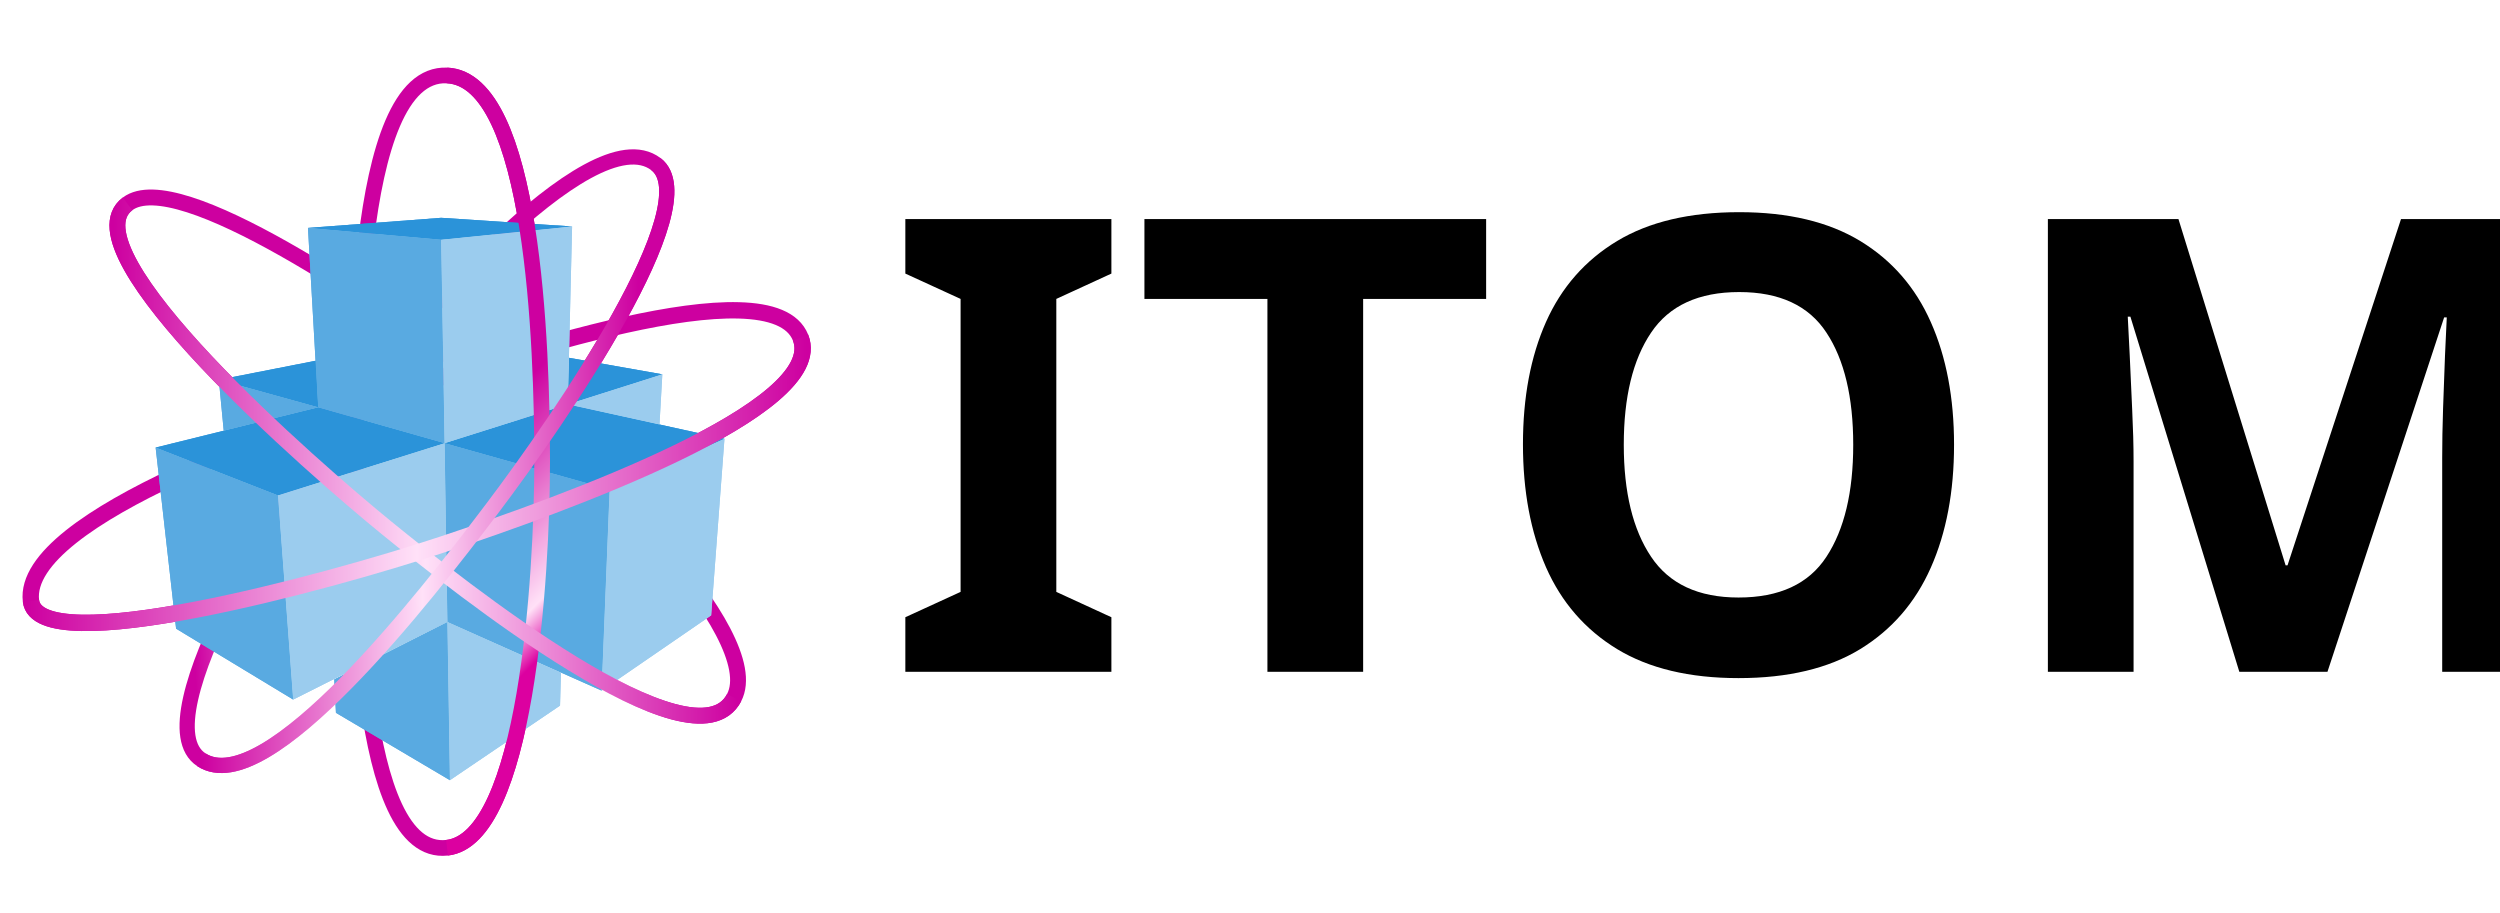
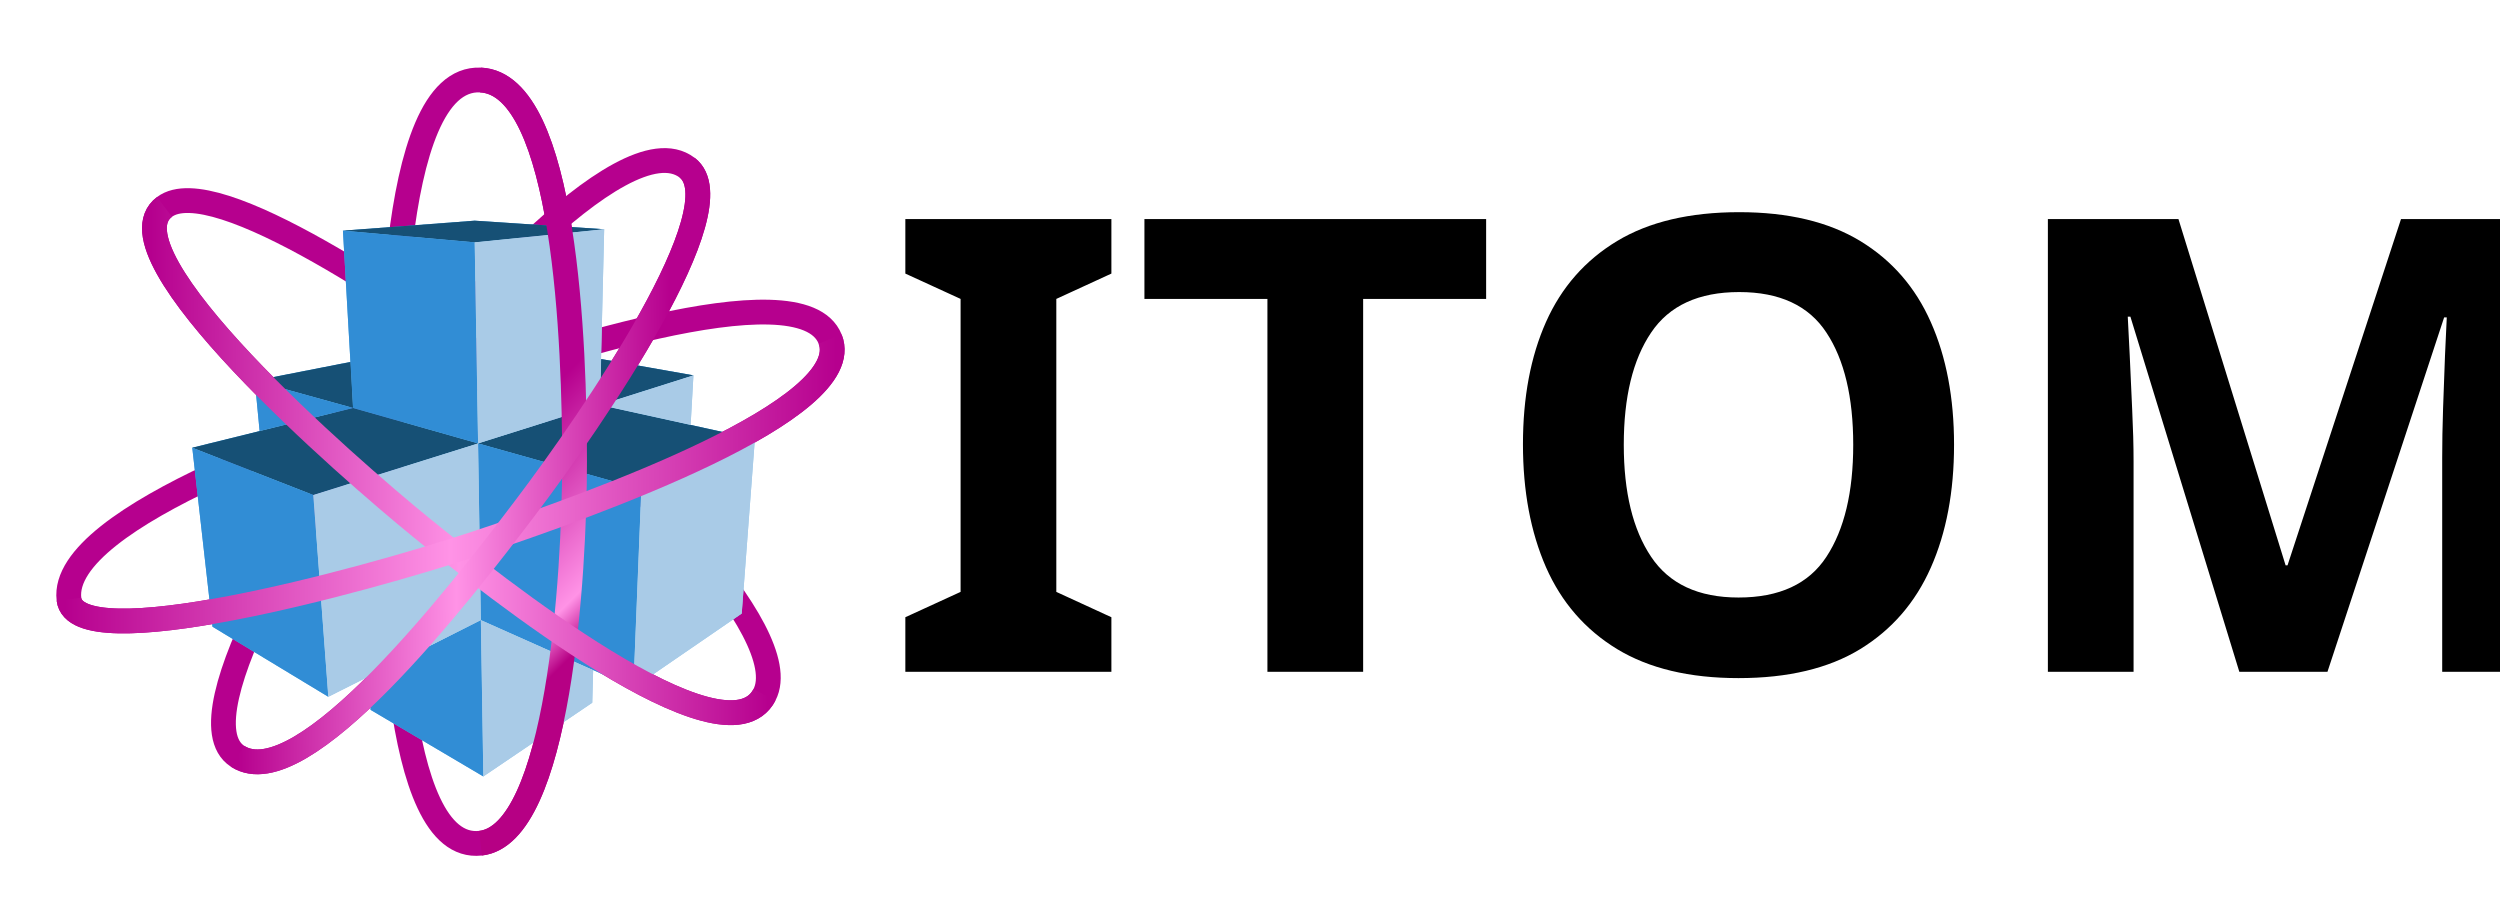
<svg xmlns="http://www.w3.org/2000/svg" xmlns:xlink="http://www.w3.org/1999/xlink" width="222" height="81" id="svg5826" version="1.1">
  <defs id="defs5828">
    <linearGradient xlink:href="#linearGradient4495" id="linearGradient4704" gradientUnits="userSpaceOnUse" x1="113.097" y1="922.788" x2="138.589" y2="862.431" gradientTransform="matrix(0.7733752,0,0,0.7733752,109.8212,-30.87344)" />
    <linearGradient id="linearGradient4495">
      <stop style="stop-color:#cd00a0;stop-opacity:1" offset="0" id="stop4449" />
      <stop id="stop4451" offset="0.505" style="stop-color:#ffe1f8;stop-opacity:1" />
      <stop style="stop-color:#cd00a0;stop-opacity:1" offset="1" id="stop4453" />
    </linearGradient>
    <linearGradient xlink:href="#linearGradient4497" id="linearGradient4702" gradientUnits="userSpaceOnUse" x1="147.637" y1="886.999" x2="194.81" y2="883.427" gradientTransform="matrix(0.7733752,0,0,0.7733752,109.8212,-30.87344)" />
    <linearGradient id="linearGradient4497">
      <stop style="stop-color:#cd00a0;stop-opacity:1" offset="0" id="stop4499" />
      <stop id="stop4501" offset="0.677" style="stop-color:#ffe1f8;stop-opacity:1" />
      <stop style="stop-color:#cd00a0;stop-opacity:1" offset="1" id="stop4503" />
    </linearGradient>
    <linearGradient xlink:href="#Foreground2" id="linearGradient4700" gradientUnits="userSpaceOnUse" x1="86.15" y1="896.351" x2="139.884" y2="917.78" gradientTransform="matrix(0.7733752,0,0,0.7733752,109.8212,-30.87344)" />
    <linearGradient id="Foreground2">
      <stop id="stop4435" offset="0" style="stop-color:#cd00a0;stop-opacity:1" />
      <stop style="stop-color:#ffe1f8;stop-opacity:1" offset="0.5" id="stop4437" />
      <stop id="stop4439" offset="1" style="stop-color:#cd00a0;stop-opacity:1" />
    </linearGradient>
    <linearGradient xlink:href="#Foreground2" id="linearGradient4698" gradientUnits="userSpaceOnUse" x1="64.243" y1="922.635" x2="140.601" y2="918.349" gradientTransform="matrix(0.7733752,0,0,0.7733752,109.8212,-30.87344)" />
    <linearGradient id="linearGradient5934">
      <stop id="stop5936" offset="0" style="stop-color:#cd00a0;stop-opacity:1" />
      <stop style="stop-color:#ffe1f8;stop-opacity:1" offset="0.5" id="stop5938" />
      <stop id="stop5940" offset="1" style="stop-color:#cd00a0;stop-opacity:1" />
    </linearGradient>
    <linearGradient xlink:href="#Foreground1" id="linearGradient4696" gradientUnits="userSpaceOnUse" x1="138.45" y1="924.184" x2="180.732" y2="965.97" gradientTransform="matrix(0.7733752,0,0,0.7733752,109.8212,-30.87344)" />
    <linearGradient id="Foreground1">
      <stop style="stop-color:#cd00a0;stop-opacity:1" offset="0" id="stop4385" />
      <stop id="stop4445" offset="0.805" style="stop-color:#ffe1f7;stop-opacity:1" />
      <stop id="stop4407" offset="1" style="stop-color:#dc00a0;stop-opacity:1" />
    </linearGradient>
    <linearGradient xlink:href="#Foreground2" id="linearGradient4694" gradientUnits="userSpaceOnUse" x1="44.065" y1="922.352" x2="224.239" y2="922.352" gradientTransform="matrix(0.7733752,0,0,0.7733752,109.8212,-30.87344)" />
    <linearGradient id="linearGradient5948">
      <stop id="stop5950" offset="0" style="stop-color:#cd00a0;stop-opacity:1" />
      <stop style="stop-color:#ffe1f8;stop-opacity:1" offset="0.5" id="stop5952" />
      <stop id="stop5954" offset="1" style="stop-color:#cd00a0;stop-opacity:1" />
    </linearGradient>
    <linearGradient xlink:href="#Foreground2" id="linearGradient4692" gradientUnits="userSpaceOnUse" x1="19.093" y1="928.563" x2="244.17" y2="928.563" gradientTransform="matrix(0.7733752,0,0,0.7733752,109.8212,-30.87344)" />
    <linearGradient id="linearGradient5957">
      <stop id="stop5959" offset="0" style="stop-color:#cd00a0;stop-opacity:1" />
      <stop style="stop-color:#ffe1f8;stop-opacity:1" offset="0.5" id="stop5961" />
      <stop id="stop5963" offset="1" style="stop-color:#cd00a0;stop-opacity:1" />
    </linearGradient>
    <linearGradient xlink:href="#linearGradient4447" id="linearGradient4690" gradientUnits="userSpaceOnUse" x1="68.878" y1="923.795" x2="195.958" y2="922.723" gradientTransform="matrix(0.7733752,0,0,0.7733752,109.8212,-30.87344)" />
    <linearGradient id="linearGradient4447">
      <stop id="stop4489" offset="0" style="stop-color:#cd00a0;stop-opacity:1" />
      <stop style="stop-color:#ffe1f8;stop-opacity:1" offset="0.505" id="stop4491" />
      <stop id="stop4493" offset="1" style="stop-color:#cd00a0;stop-opacity:1" />
    </linearGradient>
    <linearGradient y2="922.723" x2="195.958" y1="923.795" x1="68.878" gradientTransform="matrix(0.7733752,0,0,0.7733752,109.8212,-30.87344)" gradientUnits="userSpaceOnUse" id="linearGradient6009" xlink:href="#linearGradient4447" />
    <linearGradient xlink:href="#linearGradient4447" id="linearGradient6181" gradientUnits="userSpaceOnUse" gradientTransform="matrix(0.3053881,0,0,0.3053881,-2.44206,729.5535)" x1="68.878" y1="923.795" x2="195.958" y2="922.723" />
    <linearGradient xlink:href="#Foreground2" id="linearGradient6184" gradientUnits="userSpaceOnUse" gradientTransform="matrix(0.3053881,0,0,0.3053881,-2.44206,729.5535)" x1="19.093" y1="928.563" x2="244.17" y2="928.563" />
    <linearGradient xlink:href="#Foreground2" id="linearGradient6187" gradientUnits="userSpaceOnUse" gradientTransform="matrix(0.3053881,0,0,0.3053881,-2.44206,729.5535)" x1="44.065" y1="922.352" x2="224.239" y2="922.352" />
    <linearGradient xlink:href="#Foreground1" id="linearGradient6190" gradientUnits="userSpaceOnUse" gradientTransform="matrix(0.3053881,0,0,0.3053881,-2.44206,729.5535)" x1="138.45" y1="924.184" x2="180.732" y2="965.97" />
    <linearGradient xlink:href="#Foreground2" id="linearGradient6223" gradientUnits="userSpaceOnUse" gradientTransform="matrix(0.3053881,0,0,0.3053881,-2.442058,729.5535)" x1="64.243" y1="922.635" x2="140.601" y2="918.349" />
    <linearGradient xlink:href="#Foreground2" id="linearGradient6226" gradientUnits="userSpaceOnUse" gradientTransform="matrix(0.3053881,0,0,0.3053881,-2.442058,729.5535)" x1="86.15" y1="896.351" x2="139.884" y2="917.78" />
    <linearGradient xlink:href="#linearGradient4497" id="linearGradient6229" gradientUnits="userSpaceOnUse" gradientTransform="matrix(0.3053881,0,0,0.3053881,-2.442058,729.5535)" x1="147.637" y1="886.999" x2="194.81" y2="883.427" />
    <linearGradient xlink:href="#linearGradient4495" id="linearGradient6232" gradientUnits="userSpaceOnUse" gradientTransform="matrix(0.3053881,0,0,0.3053881,-2.442058,729.5535)" x1="113.097" y1="922.788" x2="138.589" y2="862.431" />
-     <linearGradient xlink:href="#linearGradient4495-5" id="linearGradient12840" gradientUnits="userSpaceOnUse" gradientTransform="matrix(0.9669041,0,0,0.9597177,84.37092,-208.1864)" x1="113.097" y1="922.788" x2="138.589" y2="862.431" />
    <linearGradient id="linearGradient4495-5">
      <stop style="stop-color:#cd00a0;stop-opacity:1" offset="0" id="stop4449-1" />
      <stop id="stop4451-6" offset="0.505" style="stop-color:#ffe1f8;stop-opacity:1" />
      <stop style="stop-color:#cd00a0;stop-opacity:1" offset="1" id="stop4453-1" />
    </linearGradient>
-     <linearGradient xlink:href="#linearGradient4497-9" id="linearGradient12837" gradientUnits="userSpaceOnUse" gradientTransform="matrix(0.9669041,0,0,0.9597177,84.37092,-208.1864)" x1="147.637" y1="886.999" x2="194.81" y2="883.427" />
    <linearGradient id="linearGradient4497-9">
      <stop style="stop-color:#cd00a0;stop-opacity:1" offset="0" id="stop4499-7" />
      <stop id="stop4501-3" offset="0.677" style="stop-color:#ffe1f8;stop-opacity:1" />
      <stop style="stop-color:#cd00a0;stop-opacity:1" offset="1" id="stop4503-5" />
    </linearGradient>
-     <linearGradient xlink:href="#Foreground2-0" id="linearGradient12834" gradientUnits="userSpaceOnUse" gradientTransform="matrix(0.9669041,0,0,0.9597177,84.37092,-208.1864)" x1="86.15" y1="896.351" x2="139.884" y2="917.78" />
    <linearGradient id="Foreground2-0">
      <stop id="stop4435-0" offset="0" style="stop-color:#cd00a0;stop-opacity:1" />
      <stop style="stop-color:#ffe1f8;stop-opacity:1" offset="0.5" id="stop4437-6" />
      <stop id="stop4439-5" offset="1" style="stop-color:#cd00a0;stop-opacity:1" />
    </linearGradient>
-     <linearGradient xlink:href="#Foreground2-0" id="linearGradient12831" gradientUnits="userSpaceOnUse" gradientTransform="matrix(0.9669041,0,0,0.9597177,84.37092,-208.1864)" x1="64.243" y1="922.635" x2="140.601" y2="918.349" />
    <linearGradient id="linearGradient12908">
      <stop id="stop12910" offset="0" style="stop-color:#cd00a0;stop-opacity:1" />
      <stop style="stop-color:#ffe1f8;stop-opacity:1" offset="0.5" id="stop12912" />
      <stop id="stop12914" offset="1" style="stop-color:#cd00a0;stop-opacity:1" />
    </linearGradient>
-     <linearGradient xlink:href="#Foreground1-1" id="linearGradient12798" gradientUnits="userSpaceOnUse" gradientTransform="matrix(0.9669041,0,0,0.9597177,84.37092,-208.1864)" x1="138.45" y1="924.184" x2="180.732" y2="965.97" />
    <linearGradient id="Foreground1-1">
      <stop style="stop-color:#cd00a0;stop-opacity:1" offset="0" id="stop4385-8" />
      <stop id="stop4445-2" offset="0.805" style="stop-color:#ffe1f7;stop-opacity:1" />
      <stop id="stop4407-7" offset="1" style="stop-color:#dc00a0;stop-opacity:1" />
    </linearGradient>
-     <linearGradient xlink:href="#Foreground2-0" id="linearGradient12795" gradientUnits="userSpaceOnUse" gradientTransform="matrix(0.9669041,0,0,0.9597177,84.37092,-208.1864)" x1="44.065" y1="922.352" x2="224.239" y2="922.352" />
    <linearGradient id="linearGradient12922">
      <stop id="stop12924" offset="0" style="stop-color:#cd00a0;stop-opacity:1" />
      <stop style="stop-color:#ffe1f8;stop-opacity:1" offset="0.5" id="stop12926" />
      <stop id="stop12928" offset="1" style="stop-color:#cd00a0;stop-opacity:1" />
    </linearGradient>
-     <linearGradient xlink:href="#Foreground2-0" id="linearGradient12792" gradientUnits="userSpaceOnUse" gradientTransform="matrix(0.9669041,0,0,0.9597177,84.37092,-208.1864)" x1="19.093" y1="928.563" x2="244.17" y2="928.563" />
    <linearGradient id="linearGradient12931">
      <stop id="stop12933" offset="0" style="stop-color:#cd00a0;stop-opacity:1" />
      <stop style="stop-color:#ffe1f8;stop-opacity:1" offset="0.5" id="stop12935" />
      <stop id="stop12937" offset="1" style="stop-color:#cd00a0;stop-opacity:1" />
    </linearGradient>
    <linearGradient xlink:href="#linearGradient4447-2" id="linearGradient12789" gradientUnits="userSpaceOnUse" gradientTransform="matrix(0.9669041,0,0,0.9597177,84.37092,-208.1864)" x1="68.878" y1="923.795" x2="195.958" y2="922.723" />
    <linearGradient id="linearGradient4447-2">
      <stop id="stop4489-4" offset="0" style="stop-color:#cd00a0;stop-opacity:1" />
      <stop style="stop-color:#ffe1f8;stop-opacity:1" offset="0.505" id="stop4491-5" />
      <stop id="stop4493-2" offset="1" style="stop-color:#cd00a0;stop-opacity:1" />
    </linearGradient>
-     <linearGradient y2="922.723" x2="195.958" y1="923.795" x1="68.878" gradientTransform="matrix(0.9669041,0,0,0.9597177,84.37092,-208.1864)" gradientUnits="userSpaceOnUse" id="linearGradient12983" xlink:href="#linearGradient4447-2" />
+     <linearGradient xlink:href="#linearGradient5243" id="linearGradient55890" gradientUnits="userSpaceOnUse" gradientTransform="matrix(0.9650339,0,0,0.957039,84.40192,-224.1538)" x1="113.097" y1="922.788" x2="138.589" y2="862.431" />
+     <linearGradient id="linearGradient5243">
+       <stop style="stop-color:#b6008d;stop-opacity:1" offset="0" id="stop5237" />
+       <stop id="stop5239" offset="0.505" style="stop-color:#b6008c;stop-opacity:1" />
+       <stop style="stop-color:#b6008e;stop-opacity:1" offset="1" id="stop5241" />
+     </linearGradient>
+     <linearGradient xlink:href="#linearGradient5219" id="linearGradient55892" gradientUnits="userSpaceOnUse" gradientTransform="matrix(0.9650339,0,0,0.957039,84.40192,-224.1538)" x1="147.637" y1="886.999" x2="194.81" y2="883.427" />
+     <linearGradient id="linearGradient5219">
+       <stop id="stop5213" offset="0" style="stop-color:#b6008e;stop-opacity:1" />
+       <stop style="stop-color:#b6008c;stop-opacity:1" offset="0.677" id="stop5215" />
+       <stop id="stop5217" offset="1" style="stop-color:#b6008e;stop-opacity:1" />
+     </linearGradient>
+     <linearGradient xlink:href="#linearGradient5235" id="linearGradient55894" gradientUnits="userSpaceOnUse" gradientTransform="matrix(0.9650339,0,0,0.957039,84.40192,-224.1538)" x1="86.15" y1="896.351" x2="139.884" y2="917.78" />
+     <linearGradient id="linearGradient5235">
+       <stop style="stop-color:#b6008e;stop-opacity:1" offset="0" id="stop5229" />
+       <stop id="stop5231" offset="0.5" style="stop-color:#b6008c;stop-opacity:1" />
+       <stop style="stop-color:#b6008e;stop-opacity:1" offset="1" id="stop5233" />
+     </linearGradient>
+     <linearGradient xlink:href="#linearGradient5235" id="linearGradient55896" gradientUnits="userSpaceOnUse" gradientTransform="matrix(0.9650339,0,0,0.957039,84.40192,-224.1538)" x1="64.243" y1="922.635" x2="140.601" y2="918.349" />
+     <linearGradient id="linearGradient4129">
+       <stop style="stop-color:#b6008e;stop-opacity:1" offset="0" id="stop4131" />
+       <stop id="stop4133" offset="0.5" style="stop-color:#b6008c;stop-opacity:1" />
+       <stop style="stop-color:#b6008e;stop-opacity:1" offset="1" id="stop4135" />
+     </linearGradient>
+     <linearGradient xlink:href="#linearGradient5195" id="linearGradient55898" gradientUnits="userSpaceOnUse" gradientTransform="matrix(0.9650339,0,0,0.957039,84.4019,-224.1538)" x1="138.45" y1="924.184" x2="180.732" y2="965.97" />
+     <linearGradient id="linearGradient5195">
+       <stop id="stop5189" offset="0" style="stop-color:#b6008e;stop-opacity:1" />
+       <stop style="stop-color:#ff93e6;stop-opacity:1;" offset="0.805" id="stop5191" />
+       <stop style="stop-color:#b60084;stop-opacity:1" offset="1" id="stop5193" />
+     </linearGradient>
+     <linearGradient xlink:href="#linearGradient5187" id="linearGradient55900" gradientUnits="userSpaceOnUse" gradientTransform="matrix(0.9650339,0,0,0.957039,84.4019,-224.1538)" x1="44.065" y1="922.352" x2="224.239" y2="922.352" />
+     <linearGradient id="linearGradient5187">
+       <stop style="stop-color:#b5008e;stop-opacity:1" offset="0" id="stop5181" />
+       <stop id="stop5183" offset="0.5" style="stop-color:#ff93e6;stop-opacity:1;" />
+       <stop style="stop-color:#b6008e;stop-opacity:1" offset="1" id="stop5185" />
+     </linearGradient>
+     <linearGradient xlink:href="#linearGradient5211" id="linearGradient55902" gradientUnits="userSpaceOnUse" gradientTransform="matrix(0.9650339,0,0,0.957039,84.4019,-224.1538)" x1="19.093" y1="928.563" x2="244.17" y2="928.563" />
+     <linearGradient id="linearGradient5211">
+       <stop style="stop-color:#b6008e;stop-opacity:1" offset="0" id="stop5205" />
+       <stop id="stop5207" offset="0.5" style="stop-color:#ff93e6;stop-opacity:1;" />
+       <stop style="stop-color:#b6008e;stop-opacity:1" offset="1" id="stop5209" />
+     </linearGradient>
+     <linearGradient xlink:href="#linearGradient5203" id="linearGradient55904" gradientUnits="userSpaceOnUse" gradientTransform="matrix(0.9650339,0,0,0.957039,84.4019,-224.1538)" x1="68.878" y1="923.795" x2="195.958" y2="922.723" />
+     <linearGradient id="linearGradient5203">
+       <stop style="stop-color:#b6008e;stop-opacity:1" offset="0" id="stop5197" />
+       <stop id="stop5199" offset="0.505" style="stop-color:#ff93e6;stop-opacity:1;" />
+       <stop style="stop-color:#b6008e;stop-opacity:1" offset="1" id="stop5201" />
+     </linearGradient>
+     <linearGradient y2="922.723" x2="195.958" y1="923.795" x1="68.878" gradientTransform="matrix(0.9650339,0,0,0.957039,84.4019,-224.1538)" gradientUnits="userSpaceOnUse" id="linearGradient4196" xlink:href="#linearGradient5203" />
  </defs>
  <g id="layer1" transform="translate(0,-971.3622)">
    <text xml:space="preserve" style="font-size:7.038px;font-style:normal;font-variant:normal;font-weight:bold;font-stretch:normal;line-height:125%;letter-spacing:0px;word-spacing:0px;fill:#000000;fill-opacity:1;stroke:none;font-family:Aharoni;-inkscape-font-specification:Aharoni Bold" x="78.596" y="1031.015" id="text6176">
      <tspan id="tspan6178" x="78.596" y="1031.015" style="font-size:56.302px;font-style:normal;font-variant:normal;font-weight:bold;font-stretch:normal;font-family:Aharoni;-inkscape-font-specification:Aharoni Bold">ITOM</tspan>
    </text>
-     <g transform="matrix(0.3181825,0,0,0.3181825,-30.33048,796.8157)" style="display:inline" id="g12842">
-       <path id="path4578" d="m 246.63,677.401 c 0,32.259 -4.486,105.321 -26.543,107.767 -25.179,2.792 -25.254,-77.427 -25.254,-103.291 0,-25.864 -1.377,-113.481 25.254,-112.243 24.162,1.123 26.543,75.509 26.543,107.767 z" style="fill:none;stroke:url(#linearGradient12840);stroke-width:4.381;stroke-linecap:butt;stroke-linejoin:miter;stroke-miterlimit:4;stroke-opacity:1;stroke-dasharray:none;display:inline" />
-       <path id="path4580" d="m 229.631,654.366 c 28.928,20.992 79.781,71.264 70.573,88.914 -11.11,21.295 -76.599,-30.775 -96.952,-47.35 -20.353,-16.575 -89.975,-77.171 -72.335,-90.453 14.005,-10.544 69.785,27.896 98.713,48.888 z" style="fill:none;stroke:url(#linearGradient12837);stroke-width:4.431;stroke-linecap:butt;stroke-linejoin:miter;stroke-miterlimit:4;stroke-opacity:1;stroke-dasharray:none;display:inline" />
-       <path id="path4582" d="m 218.931,700.483 c -33.143,10.998 -112.972,32.502 -114.965,15.795 -2.816,-23.609 76.575,-50.108 102.765,-58.549 26.959,-8.688 103.831,-35.602 112.018,-14.92 7.863,19.864 -66.675,46.676 -99.818,57.674 z" style="fill:none;stroke:url(#linearGradient12834);stroke-width:4.567;stroke-linecap:butt;stroke-linejoin:miter;stroke-miterlimit:4;stroke-opacity:1;stroke-dasharray:none;display:inline" />
-       <path id="path4584" d="m 232.876,690.232 c -18.883,24.98 -63.22,82.139 -81.324,70.394 -17.133,-11.115 25.421,-77.569 40.561,-97.598 15.139,-20.029 67.916,-82.605 86.27,-68.647 14.482,11.014 -26.624,70.871 -45.506,95.852 z" style="fill:none;stroke:url(#linearGradient12831);stroke-width:4.252;stroke-linecap:butt;stroke-linejoin:miter;stroke-miterlimit:4;stroke-opacity:1;stroke-dasharray:none;display:inline" />
-       <path style="fill:#2b93d9;fill-opacity:1;fill-rule:evenodd;stroke:none;display:inline" d="m 138.757,673.482 34.155,13.358 46.493,-14.578 -35.277,-10.013 z" id="path4588" />
-       <path style="fill:#2b93d9;fill-opacity:1;fill-rule:evenodd;stroke:none;display:inline" d="m 184.128,662.249 -27.732,-7.691 27.044,-5.313 z" id="path4590" />
-       <path style="fill:#2b93d9;fill-opacity:1;fill-rule:evenodd;stroke:none;display:inline" d="m 219.405,672.262 34.38,-10.85 43.725,9.625 -32.05,14.173 z" id="path4592" />
-       <path style="fill:#2b93d9;fill-opacity:1;fill-rule:evenodd;stroke:none;display:inline" d="m 254.988,611.776 -36.539,-2.416 -37.176,2.821 37.176,3.302 z" id="path4594" />
-       <path style="fill:#2b93d9;fill-opacity:1;fill-rule:evenodd;stroke:none;display:inline" d="m 253.785,661.412 26.386,-8.372 -26.021,-4.604 z" id="path4596" />
-       <path style="fill:#59aae1;fill-opacity:1;fill-rule:evenodd;stroke:none;display:inline" d="m 219.405,672.262 46.059,12.937 -2.243,56.117 -43.032,-19.157 z" id="path4598" />
-       <path style="fill:#59aae1;fill-opacity:1;fill-rule:evenodd;stroke:none;display:inline" d="m 220.188,722.158 0.699,44.158 -31.807,-18.807 -0.467,-9.31 31.575,-16.04 z" id="path4600" />
-       <path style="fill:#59aae1;fill-opacity:1;fill-rule:evenodd;stroke:none;display:inline" d="m 177.144,743.815 -4.231,-56.975 -34.155,-13.358 5.71,50.549 z" id="path4602" />
-       <path style="fill:#59aae1;fill-opacity:1;fill-rule:evenodd;stroke:none;display:inline" d="m 156.396,654.557 1.364,14.206 26.369,-6.515 z" id="path4604" />
-       <path style="fill:#59aae1;fill-opacity:1;fill-rule:evenodd;stroke:none;display:inline" d="m 184.128,662.249 -2.855,-50.068 37.176,3.302 0.956,56.78 z" id="path4606" />
-       <path style="fill:#9bccee;fill-opacity:1;fill-rule:evenodd;stroke:none;display:inline" d="m 177.144,743.815 43.045,-21.657 -0.783,-49.897 -46.493,14.578 z" id="path4608" />
-       <path style="fill:#9bccee;fill-opacity:1;fill-rule:evenodd;stroke:none;display:inline" d="m 220.887,766.316 30.736,-20.823 0.251,-9.159 -31.686,-14.175 z" id="path4610" />
-       <path style="fill:#9bccee;fill-opacity:1;fill-rule:evenodd;stroke:none;display:inline" d="m 297.51,671.036 -3.713,49.268 -30.577,21.011 2.243,-56.117 z" id="path4612" />
-       <path style="fill:#9bccee;fill-opacity:1;fill-rule:evenodd;stroke:none;display:inline" d="m 280.171,653.039 -0.793,13.99 -25.593,-5.617 z" id="path4614" />
-       <path style="fill:#9bccee;fill-opacity:1;fill-rule:evenodd;stroke:none;display:inline" d="m 218.449,615.482 0.956,56.78 34.38,-10.85 1.203,-49.636 z" id="path4616" />
-       <path id="path4620" d="m 138.757,673.482 34.155,13.358 46.493,-14.578 -35.277,-10.013 z" style="fill:#2b93d9;fill-opacity:1;fill-rule:evenodd;stroke:none;display:inline" />
-       <path id="path4622" d="m 184.128,662.249 -27.732,-7.691 27.044,-5.313 z" style="fill:#2b93d9;fill-opacity:1;fill-rule:evenodd;stroke:none;display:inline" />
-       <path id="path4624" d="m 219.405,672.262 34.38,-10.85 43.725,9.625 -32.05,14.173 z" style="fill:#2b93d9;fill-opacity:1;fill-rule:evenodd;stroke:none;display:inline" />
-       <path id="path4626" d="m 254.988,611.776 -36.539,-2.416 -37.176,2.821 37.176,3.302 z" style="fill:#2b93d9;fill-opacity:1;fill-rule:evenodd;stroke:none;display:inline" />
-       <path id="path4628" d="m 253.785,661.412 26.386,-8.372 -26.021,-4.604 z" style="fill:#2b93d9;fill-opacity:1;fill-rule:evenodd;stroke:none;display:inline" />
-       <path id="path4630" d="m 219.405,672.262 46.059,12.937 -2.243,56.117 -43.032,-19.157 z" style="fill:#59aae1;fill-opacity:1;fill-rule:evenodd;stroke:none;display:inline" />
-       <path id="path4632" d="m 220.188,722.158 0.699,44.158 -31.807,-18.807 -0.467,-9.31 31.575,-16.04 z" style="fill:#59aae1;fill-opacity:1;fill-rule:evenodd;stroke:none;display:inline" />
-       <path id="path4634" d="m 177.144,743.815 -4.231,-56.975 -34.155,-13.358 5.71,50.549 z" style="fill:#59aae1;fill-opacity:1;fill-rule:evenodd;stroke:none;display:inline" />
-       <path id="path4636" d="m 156.396,654.557 1.364,14.206 26.369,-6.515 z" style="fill:#59aae1;fill-opacity:1;fill-rule:evenodd;stroke:none;display:inline" />
-       <path id="path4638" d="m 184.128,662.249 -2.855,-50.068 37.176,3.302 0.956,56.78 z" style="fill:#59aae1;fill-opacity:1;fill-rule:evenodd;stroke:none;display:inline" />
-       <path id="path4640" d="m 177.144,743.815 43.045,-21.657 -0.783,-49.897 -46.493,14.578 z" style="fill:#9bccee;fill-opacity:1;fill-rule:evenodd;stroke:none;display:inline" />
-       <path id="path4642" d="m 220.887,766.316 30.736,-20.823 0.251,-9.159 -31.686,-14.175 z" style="fill:#9bccee;fill-opacity:1;fill-rule:evenodd;stroke:none;display:inline" />
-       <path id="path4644" d="m 297.51,671.036 -3.713,49.268 -30.577,21.011 2.243,-56.117 z" style="fill:#9bccee;fill-opacity:1;fill-rule:evenodd;stroke:none;display:inline" />
-       <path id="path4646" d="m 280.171,653.039 -0.793,13.99 -25.593,-5.617 z" style="fill:#9bccee;fill-opacity:1;fill-rule:evenodd;stroke:none;display:inline" />
-       <path id="path4648" d="m 218.449,615.482 0.956,56.78 34.38,-10.85 1.203,-49.636 z" style="fill:#9bccee;fill-opacity:1;fill-rule:evenodd;stroke:none;display:inline" />
-       <path style="fill:none;stroke:url(#linearGradient12798);stroke-width:4.381;stroke-linecap:butt;stroke-linejoin:miter;stroke-miterlimit:4;stroke-opacity:1;stroke-dasharray:none;display:inline" d="m 220.087,569.634 c 24.162,1.123 26.543,75.508 26.543,107.767 0,32.259 -4.486,105.321 -26.543,107.767" id="path4662" />
-       <path style="fill:none;stroke:url(#linearGradient12795);stroke-width:4.431;stroke-linecap:butt;stroke-linejoin:miter;stroke-miterlimit:4;stroke-opacity:1;stroke-dasharray:none;display:inline" d="M 300.205,743.28 C 289.095,764.575 223.606,712.505 203.253,695.93 182.9,679.355 113.278,618.759 130.919,605.478" id="path4664" />
-       <path style="fill:none;stroke:url(#linearGradient12792);stroke-width:4.567;stroke-linecap:butt;stroke-linejoin:miter;stroke-miterlimit:4;stroke-opacity:1;stroke-dasharray:none;display:inline" d="m 318.749,642.808 c 7.863,19.864 -66.675,46.676 -99.818,57.674 -33.143,10.998 -112.972,32.502 -114.965,15.795" id="path4666" />
-       <path style="fill:none;stroke:url(#linearGradient12983);stroke-width:4.252;stroke-linecap:butt;stroke-linejoin:miter;stroke-miterlimit:4;stroke-opacity:1;stroke-dasharray:none;display:inline" d="m 278.382,594.381 c 14.482,11.014 -26.624,70.871 -45.506,95.852 -18.883,24.98 -63.22,82.139 -81.324,70.394" id="path4668" />
+     <g transform="matrix(0.3153154,0,0,0.3153154,-26.65602,804.5721)" style="display:inline" id="g4063">
+       <path id="path4578" d="m 246.347,658.962 c 0,32.169 -4.478,105.027 -26.492,107.466 -25.131,2.785 -25.206,-77.211 -25.206,-103.003 0,-25.792 -1.374,-113.164 25.206,-111.93 24.115,1.12 26.492,75.298 26.492,107.466 z" style="fill:none;stroke:url(#linearGradient55890);stroke-width:6.983;stroke-linecap:butt;stroke-linejoin:miter;stroke-miterlimit:4;stroke-opacity:1;stroke-dasharray:none;display:inline" transform="translate(4.9229924e-6,0)" />
+       <path id="path4580" d="m 229.382,635.991 c 28.872,20.934 79.627,71.065 70.437,88.666 -11.088,21.235 -76.45,-30.689 -96.764,-47.218 -20.314,-16.528 -89.801,-76.956 -72.195,-90.2 13.978,-10.515 69.65,27.818 98.522,48.752 z" style="fill:none;stroke:url(#linearGradient55892);stroke-width:6.983;stroke-linecap:butt;stroke-linejoin:miter;stroke-miterlimit:4;stroke-opacity:1;stroke-dasharray:none;display:inline" transform="translate(4.9229924e-6,0)" />
+       <path id="path4582" d="m 218.702,681.979 c -33.079,10.967 -112.754,32.411 -114.742,15.751 -2.811,-23.543 76.427,-49.968 102.567,-58.385 26.907,-8.664 103.63,-35.502 111.801,-14.879 7.848,19.808 -66.546,46.546 -99.625,57.513 z" style="fill:none;stroke:url(#linearGradient55894);stroke-width:6.983;stroke-linecap:butt;stroke-linejoin:miter;stroke-miterlimit:4;stroke-opacity:1;stroke-dasharray:none;display:inline" transform="translate(4.9229924e-6,0)" />
+       <path id="path4584" d="m 232.62,671.757 c -18.846,24.911 -63.097,81.909 -81.167,70.197 -17.1,-11.084 25.372,-77.353 40.482,-97.326 15.11,-19.973 67.785,-82.375 86.103,-68.455 14.454,10.983 -26.572,70.673 -45.418,95.584 z" style="fill:none;stroke:url(#linearGradient55896);stroke-width:6.983;stroke-linecap:butt;stroke-linejoin:miter;stroke-miterlimit:4;stroke-opacity:1;stroke-dasharray:none;display:inline" transform="translate(4.9229924e-6,0)" />
+       <path style="fill:#2b93d9;fill-opacity:1;fill-rule:evenodd;stroke:none;display:inline" d="m 138.683,655.053 34.089,13.321 46.403,-14.538 -35.209,-9.985 z" id="path4588" transform="translate(4.9229924e-6,0)" />
+       <path style="fill:#2b93d9;fill-opacity:1;fill-rule:evenodd;stroke:none;display:inline" d="m 183.966,643.852 -27.679,-7.67 26.992,-5.298 z" id="path4590" transform="translate(4.9229924e-6,0)" />
+       <path style="fill:#2b93d9;fill-opacity:1;fill-rule:evenodd;stroke:none;display:inline" d="m 219.175,653.837 34.313,-10.82 43.641,9.598 -31.988,14.133 z" id="path4592" transform="translate(4.9229924e-6,0)" />
+       <path style="fill:#2b93d9;fill-opacity:1;fill-rule:evenodd;stroke:none;display:inline" d="m 254.689,593.52 -36.468,-2.409 -37.104,2.813 37.104,3.292 z" id="path4594" transform="translate(4.9229924e-6,0)" />
+       <path style="fill:#2b93d9;fill-opacity:1;fill-rule:evenodd;stroke:none;display:inline" d="m 253.488,643.017 26.335,-8.349 -25.971,-4.591 z" id="path4596" transform="translate(4.9229924e-6,0)" />
+       <path style="fill:#59aae1;fill-opacity:1;fill-rule:evenodd;stroke:none;display:inline" d="m 219.175,653.837 45.969,12.901 -2.239,55.96 -42.949,-19.104 z" id="path4598" transform="translate(4.9229924e-6,0)" />
+       <path style="fill:#59aae1;fill-opacity:1;fill-rule:evenodd;stroke:none;display:inline" d="m 219.957,703.594 0.698,44.035 -31.746,-18.755 -0.466,-9.284 z" id="path4600" transform="translate(4.9229924e-6,0)" />
+       <path style="fill:#59aae1;fill-opacity:1;fill-rule:evenodd;stroke:none;display:inline" d="m 176.995,725.19 -4.223,-56.816 -34.089,-13.321 5.699,50.408 z" id="path4602" transform="translate(4.9229924e-6,0)" />
+       <path style="fill:#59aae1;fill-opacity:1;fill-rule:evenodd;stroke:none;display:inline" d="m 156.287,636.182 1.361,14.166 26.318,-6.497 z" id="path4604" transform="translate(4.9229924e-6,0)" />
+       <path style="fill:#59aae1;fill-opacity:1;fill-rule:evenodd;stroke:none;display:inline" d="m 183.966,643.852 -2.849,-49.928 37.104,3.292 0.954,56.621 z" id="path4606" transform="translate(4.9229924e-6,0)" />
+       <path style="fill:#9bccee;fill-opacity:1;fill-rule:evenodd;stroke:none;display:inline" d="m 176.995,725.19 42.962,-21.596 -0.782,-49.757 -46.403,14.538 z" id="path4608" transform="translate(4.9229924e-6,0)" />
+       <path style="fill:#9bccee;fill-opacity:1;fill-rule:evenodd;stroke:none;display:inline" d="m 220.654,747.629 30.676,-20.765 0.251,-9.134 -31.625,-14.135 z" id="path4610" transform="translate(4.9229924e-6,0)" />
+       <path style="fill:#9bccee;fill-opacity:1;fill-rule:evenodd;stroke:none;display:inline" d="m 297.129,652.615 -3.706,49.13 -30.518,20.953 2.239,-55.96 z" id="path4612" transform="translate(4.9229924e-6,0)" />
+       <path style="fill:#9bccee;fill-opacity:1;fill-rule:evenodd;stroke:none;display:inline" d="m 279.824,634.668 -0.791,13.951 -25.544,-5.602 z" id="path4614" transform="translate(4.9229924e-6,0)" />
+       <path style="fill:#9bccee;fill-opacity:1;fill-rule:evenodd;stroke:none;display:inline" d="m 218.221,597.216 0.954,56.621 34.313,-10.82 1.2,-49.497 z" id="path4616" transform="translate(4.9229924e-6,0)" />
+       <path id="path4620" d="m 138.683,655.053 34.089,13.321 46.403,-14.538 -35.209,-9.985 z" style="fill:#165075;fill-opacity:1;fill-rule:evenodd;stroke:none;display:inline" transform="translate(4.9229924e-6,0)" />
+       <path id="path4622" d="m 183.966,643.852 -27.679,-7.67 26.992,-5.298 z" style="fill:#165075;fill-opacity:1;fill-rule:evenodd;stroke:none;display:inline" transform="translate(4.9229924e-6,0)" />
+       <path id="path4624" d="m 219.175,653.837 34.313,-10.82 43.641,9.598 -31.988,14.133 z" style="fill:#165075;fill-opacity:1;fill-rule:evenodd;stroke:none;display:inline" transform="translate(4.9229924e-6,0)" />
+       <path id="path4626" d="m 254.689,593.52 -36.468,-2.409 -37.104,2.813 37.104,3.292 z" style="fill:#165075;fill-opacity:1;fill-rule:evenodd;stroke:none;display:inline" transform="translate(4.9229924e-6,0)" />
+       <path id="path4628" d="m 253.488,643.017 26.335,-8.349 -25.971,-4.591 z" style="fill:#165075;fill-opacity:1;fill-rule:evenodd;stroke:none;display:inline" transform="translate(4.9229924e-6,0)" />
+       <path id="path4630" d="m 219.175,653.837 45.969,12.901 -2.239,55.96 -42.949,-19.104 z" style="fill:#318dd5;fill-opacity:1;fill-rule:evenodd;stroke:none;display:inline" transform="translate(4.9229924e-6,0)" />
+       <path id="path4632" d="m 219.957,703.594 0.698,44.035 -31.746,-18.755 -0.466,-9.284 z" style="fill:#318dd5;fill-opacity:1;fill-rule:evenodd;stroke:none;display:inline" transform="translate(4.9229924e-6,0)" />
+       <path id="path4634" d="m 176.995,725.19 -4.223,-56.816 -34.089,-13.321 5.699,50.408 z" style="fill:#318dd5;fill-opacity:1;fill-rule:evenodd;stroke:none;display:inline" transform="translate(4.9229924e-6,0)" />
+       <path id="path4636" d="m 156.287,636.182 1.361,14.166 26.318,-6.497 z" style="fill:#318dd5;fill-opacity:1;fill-rule:evenodd;stroke:none;display:inline" transform="translate(4.9229924e-6,0)" />
+       <path id="path4638" d="m 183.966,643.852 -2.849,-49.928 37.104,3.292 0.954,56.621 z" style="fill:#318dd5;fill-opacity:1;fill-rule:evenodd;stroke:none;display:inline" transform="translate(4.9229924e-6,0)" />
+       <path id="path4640" d="m 176.995,725.19 42.962,-21.596 -0.782,-49.757 -46.403,14.538 z" style="fill:#a9cbe7;fill-opacity:1;fill-rule:evenodd;stroke:none;display:inline" transform="translate(4.9229924e-6,0)" />
+       <path id="path4642" d="m 220.654,747.629 30.676,-20.765 0.251,-9.134 -31.625,-14.135 z" style="fill:#a9cbe7;fill-opacity:1;fill-rule:evenodd;stroke:none;display:inline" transform="translate(4.9229924e-6,0)" />
+       <path id="path4644" d="m 297.129,652.615 -3.706,49.13 -30.518,20.953 2.239,-55.96 z" style="fill:#a9cbe7;fill-opacity:1;fill-rule:evenodd;stroke:none;display:inline" transform="translate(4.9229924e-6,0)" />
+       <path id="path4646" d="m 279.824,634.668 -0.791,13.951 -25.544,-5.602 z" style="fill:#a9cbe7;fill-opacity:1;fill-rule:evenodd;stroke:none;display:inline" transform="translate(4.9229924e-6,0)" />
+       <path id="path4648" d="m 218.221,597.216 0.954,56.621 34.313,-10.82 1.2,-49.497 z" style="fill:#a9cbe7;fill-opacity:1;fill-rule:evenodd;stroke:none;display:inline" transform="translate(4.9229924e-6,0)" />
+       <path style="fill:none;stroke:url(#linearGradient55898);stroke-width:6.983;stroke-linecap:butt;stroke-linejoin:miter;stroke-miterlimit:4;stroke-opacity:1;stroke-dasharray:none;display:inline" d="m 219.856,551.496 c 24.115,1.12 26.492,75.298 26.492,107.466 0,32.169 -4.478,105.027 -26.492,107.466" id="path4662" />
+       <path style="fill:none;stroke:url(#linearGradient55900);stroke-width:6.983;stroke-linecap:butt;stroke-linejoin:miter;stroke-miterlimit:4;stroke-opacity:1;stroke-dasharray:none;display:inline" d="m 299.818,724.657 c -11.088,21.235 -76.45,-30.689 -96.764,-47.218 -20.314,-16.528 -89.801,-76.956 -72.195,-90.2" id="path4664" />
+       <path style="fill:none;stroke:url(#linearGradient55902);stroke-width:6.983;stroke-linecap:butt;stroke-linejoin:miter;stroke-miterlimit:4;stroke-opacity:1;stroke-dasharray:none;display:inline" d="m 318.327,624.466 c 7.848,19.808 -66.546,46.546 -99.625,57.513 -33.079,10.967 -112.754,32.411 -114.742,15.751" id="path4666" />
+       <path style="fill:none;stroke:url(#linearGradient4196);stroke-width:6.983;stroke-linecap:butt;stroke-linejoin:miter;stroke-miterlimit:4;stroke-opacity:1;stroke-dasharray:none;display:inline" d="m 278.038,576.173 c 14.454,10.983 -26.572,70.673 -45.418,95.584 -18.846,24.911 -63.097,81.909 -81.167,70.197" id="path4668" />
    </g>
  </g>
</svg>
